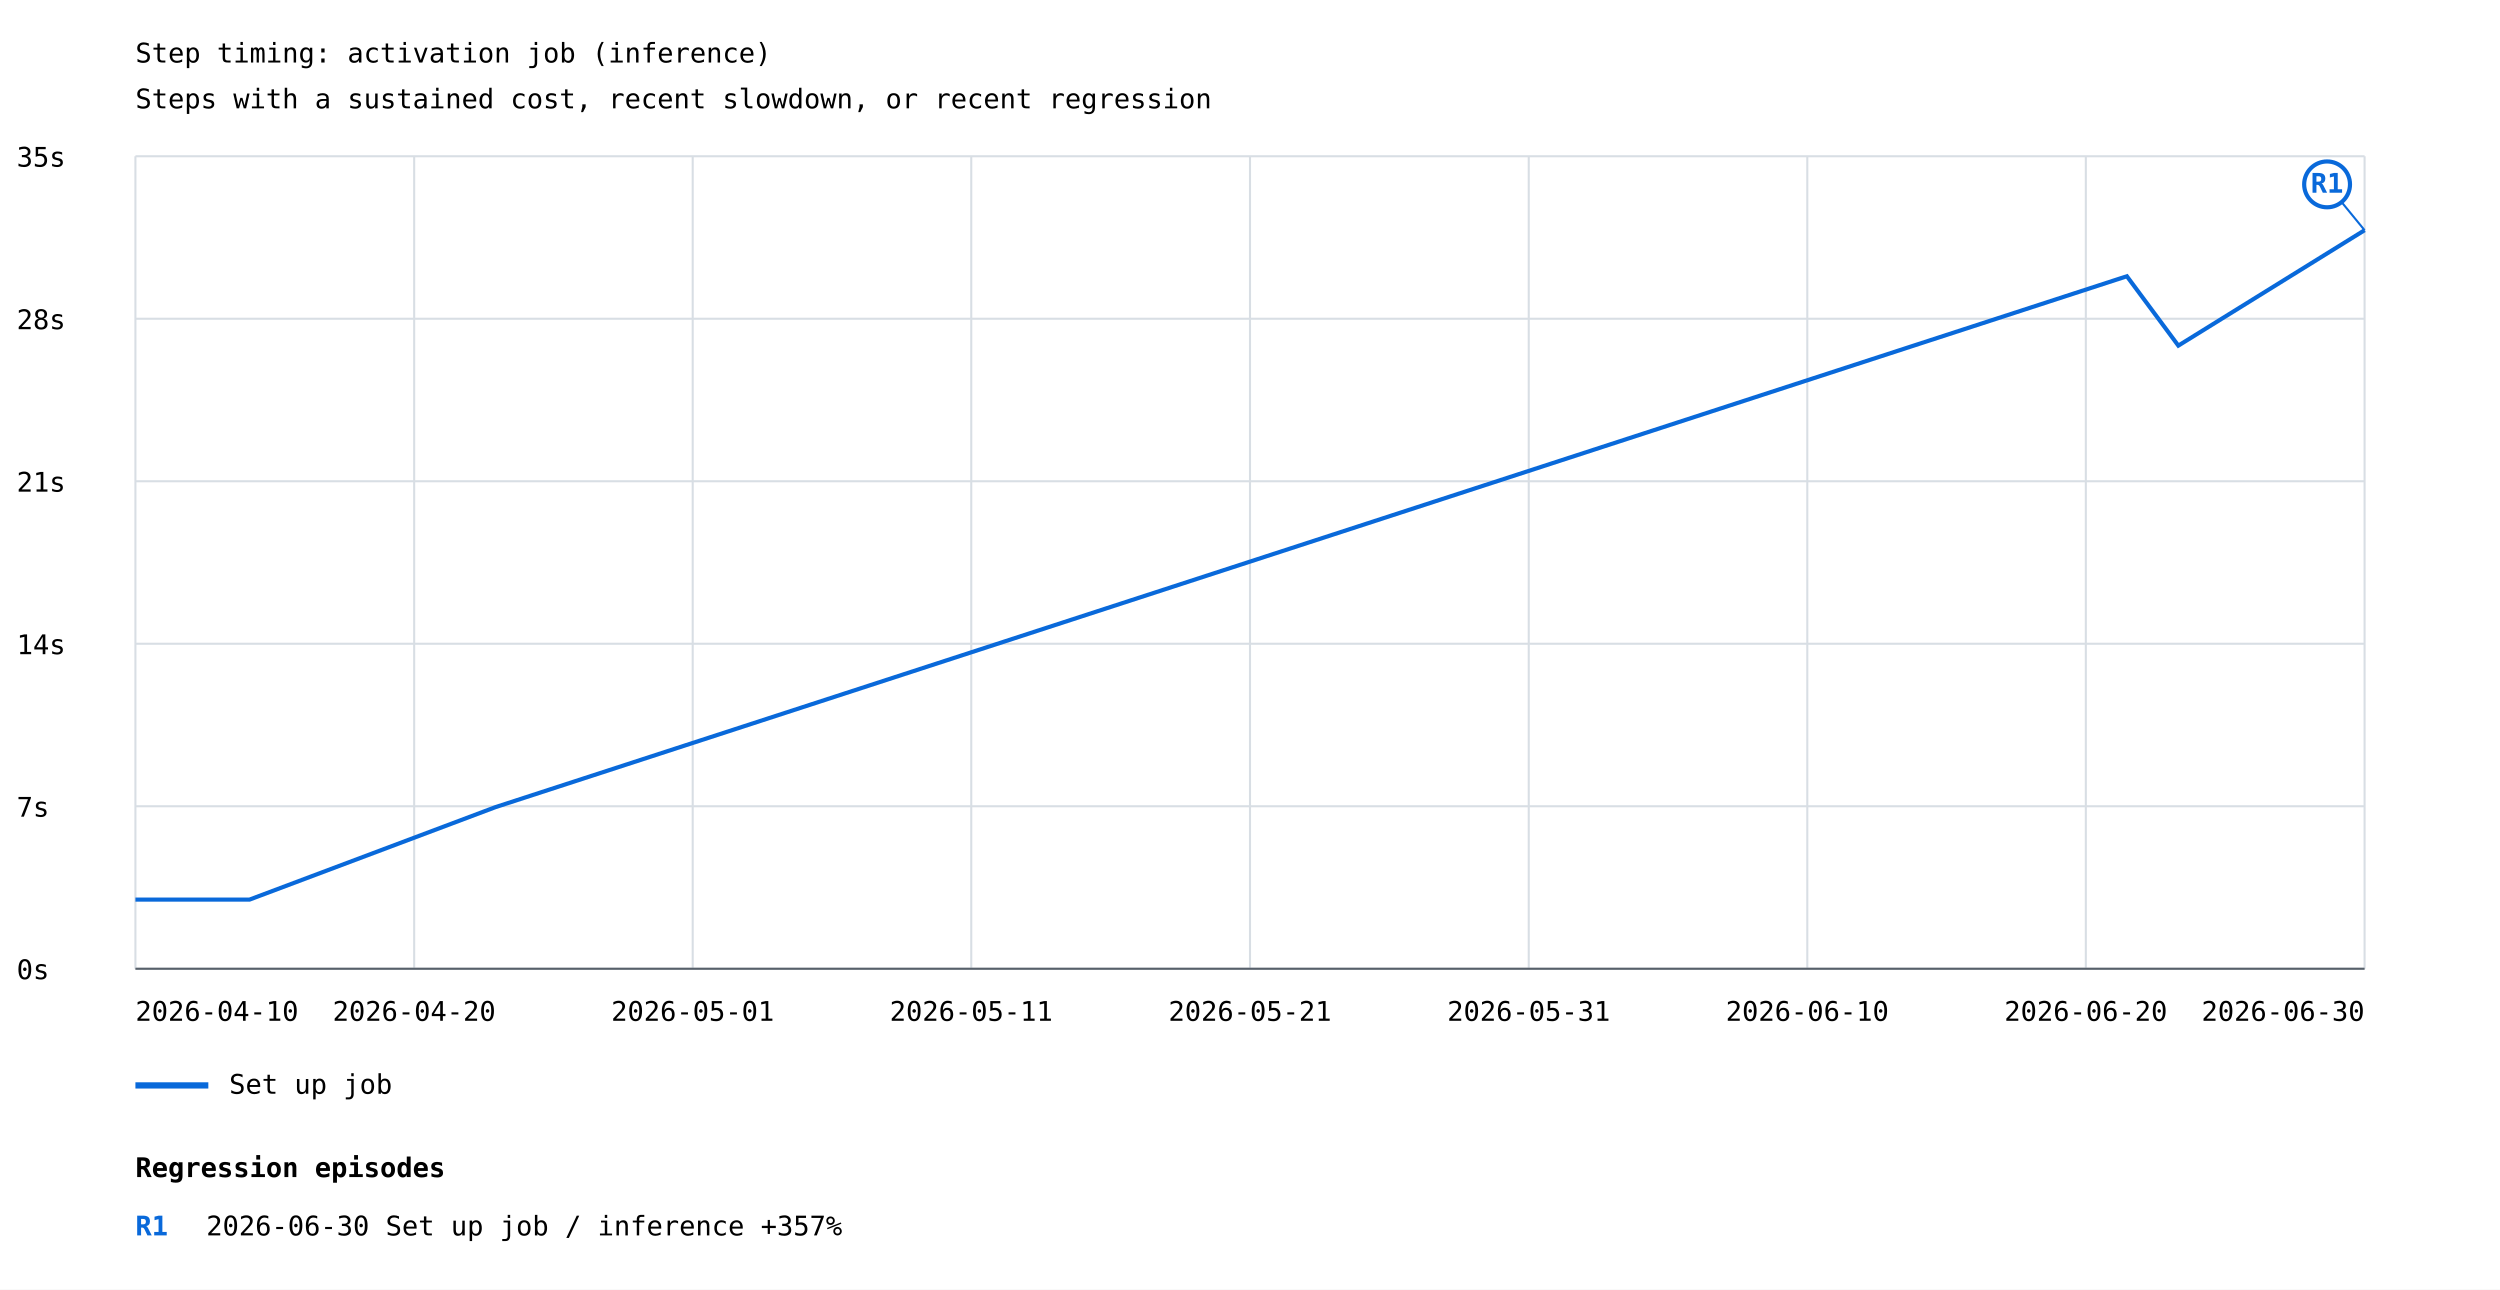
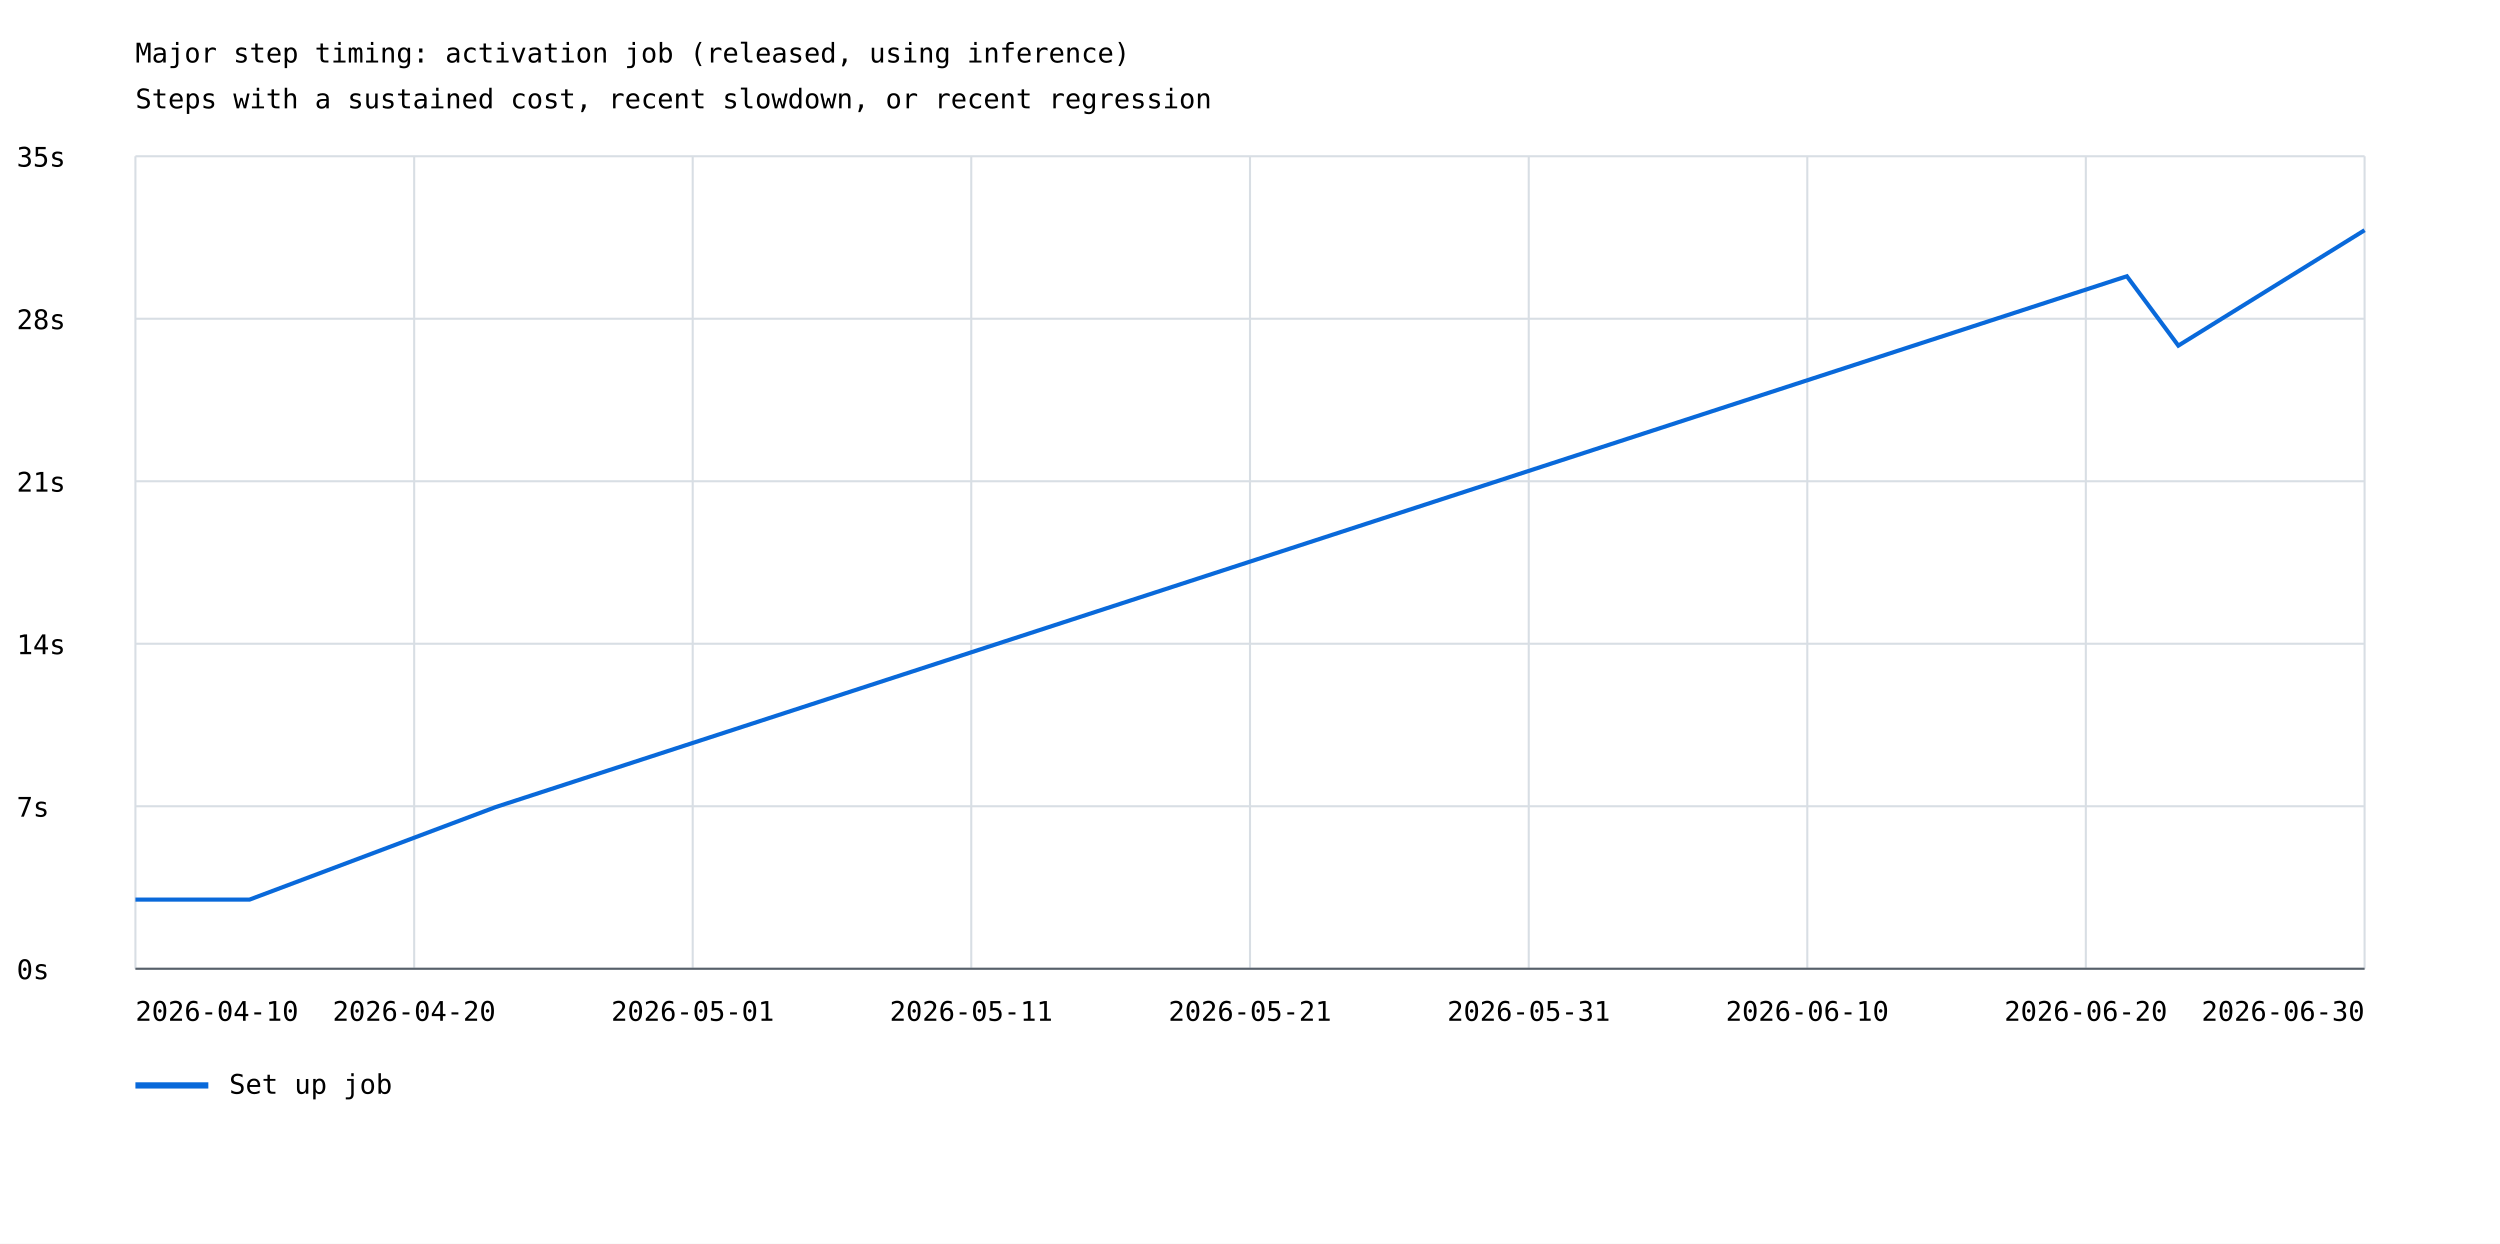
- <svg xmlns="http://www.w3.org/2000/svg" width="1200" height="619" viewBox="0 0 1200 619">
+ <svg xmlns="http://www.w3.org/2000/svg" width="1200" height="597" viewBox="0 0 1200 597">
  <rect width="100%" height="100%" fill="white" />
  <style>text{font-family:ui-monospace,monospace;font-size:13px}.axis{stroke:#57606a;stroke-width:1}.grid{stroke:#d8dee4;stroke-width:1}</style>
-   <text x="65" y="30" font-size="20">Step timing: activation job (inference)</text>
+   <text x="65" y="30" font-size="20">Major step timing: activation job (released, using inference)</text>
  <text x="65" y="52">Steps with a sustained cost, recent slowdown, or recent regression</text>
  <line class="grid" x1="65" y1="465.0" x2="1135" y2="465.0" />
  <text x="8" y="470.0">0s</text>
  <line class="grid" x1="65" y1="387.0" x2="1135" y2="387.0" />
  <text x="8" y="392.0">7s</text>
  <line class="grid" x1="65" y1="309.0" x2="1135" y2="309.0" />
  <text x="8" y="314.0">14s</text>
  <line class="grid" x1="65" y1="231.0" x2="1135" y2="231.0" />
  <text x="8" y="236.0">21s</text>
  <line class="grid" x1="65" y1="153.0" x2="1135" y2="153.0" />
  <text x="8" y="158.0">28s</text>
  <line class="grid" x1="65" y1="75.0" x2="1135" y2="75.0" />
  <text x="8" y="80.0">35s</text>
  <line class="grid" x1="65.0" y1="75" x2="65.0" y2="465" />
  <line class="grid" x1="198.8" y1="75" x2="198.8" y2="465" />
  <line class="grid" x1="332.5" y1="75" x2="332.5" y2="465" />
  <line class="grid" x1="466.2" y1="75" x2="466.2" y2="465" />
  <line class="grid" x1="600.0" y1="75" x2="600.0" y2="465" />
  <line class="grid" x1="733.8" y1="75" x2="733.8" y2="465" />
  <line class="grid" x1="867.5" y1="75" x2="867.5" y2="465" />
  <line class="grid" x1="1001.2" y1="75" x2="1001.2" y2="465" />
  <line class="grid" x1="1135.0" y1="75" x2="1135.0" y2="465" />
  <polyline points="65.0,431.8 119.8,431.8 237.9,387.4 1020.9,132.6 1045.6,165.9 1135.0,110.5" fill="none" stroke="#0969da" stroke-width="2" />
-   <line x1="1135.0" y1="110.5" x2="1117.0" y2="88.5" stroke="#0969da" stroke-width="1" />
-   <circle cx="1117.0" cy="88.5" r="11" fill="white" stroke="#0969da" stroke-width="2" />
-   <text x="1117.0" y="92.5" fill="#0969da" font-size="10" font-weight="bold" text-anchor="middle">R1</text>
  <line x1="65" y1="521" x2="100" y2="521" stroke="#0969da" stroke-width="3" />
  <text x="110" y="525">Set up job</text>
  <text x="65.0" y="490" text-anchor="start">2026-04-10</text>
  <text x="198.8" y="490" text-anchor="middle">2026-04-20</text>
  <text x="332.5" y="490" text-anchor="middle">2026-05-01</text>
  <text x="466.2" y="490" text-anchor="middle">2026-05-11</text>
  <text x="600.0" y="490" text-anchor="middle">2026-05-21</text>
  <text x="733.8" y="490" text-anchor="middle">2026-05-31</text>
  <text x="867.5" y="490" text-anchor="middle">2026-06-10</text>
  <text x="1001.2" y="490" text-anchor="middle">2026-06-20</text>
  <text x="1135.0" y="490" text-anchor="end">2026-06-30</text>
  <line class="axis" x1="65" y1="465" x2="1135" y2="465" />
-   <text x="65" y="565" font-size="16" font-weight="bold">Regression episodes</text>
-   <text x="65" y="593" fill="#0969da" font-weight="bold">R1</text>
-   <text x="99" y="593">2026-06-30  Set up job / inference  +357%</text>
</svg>
